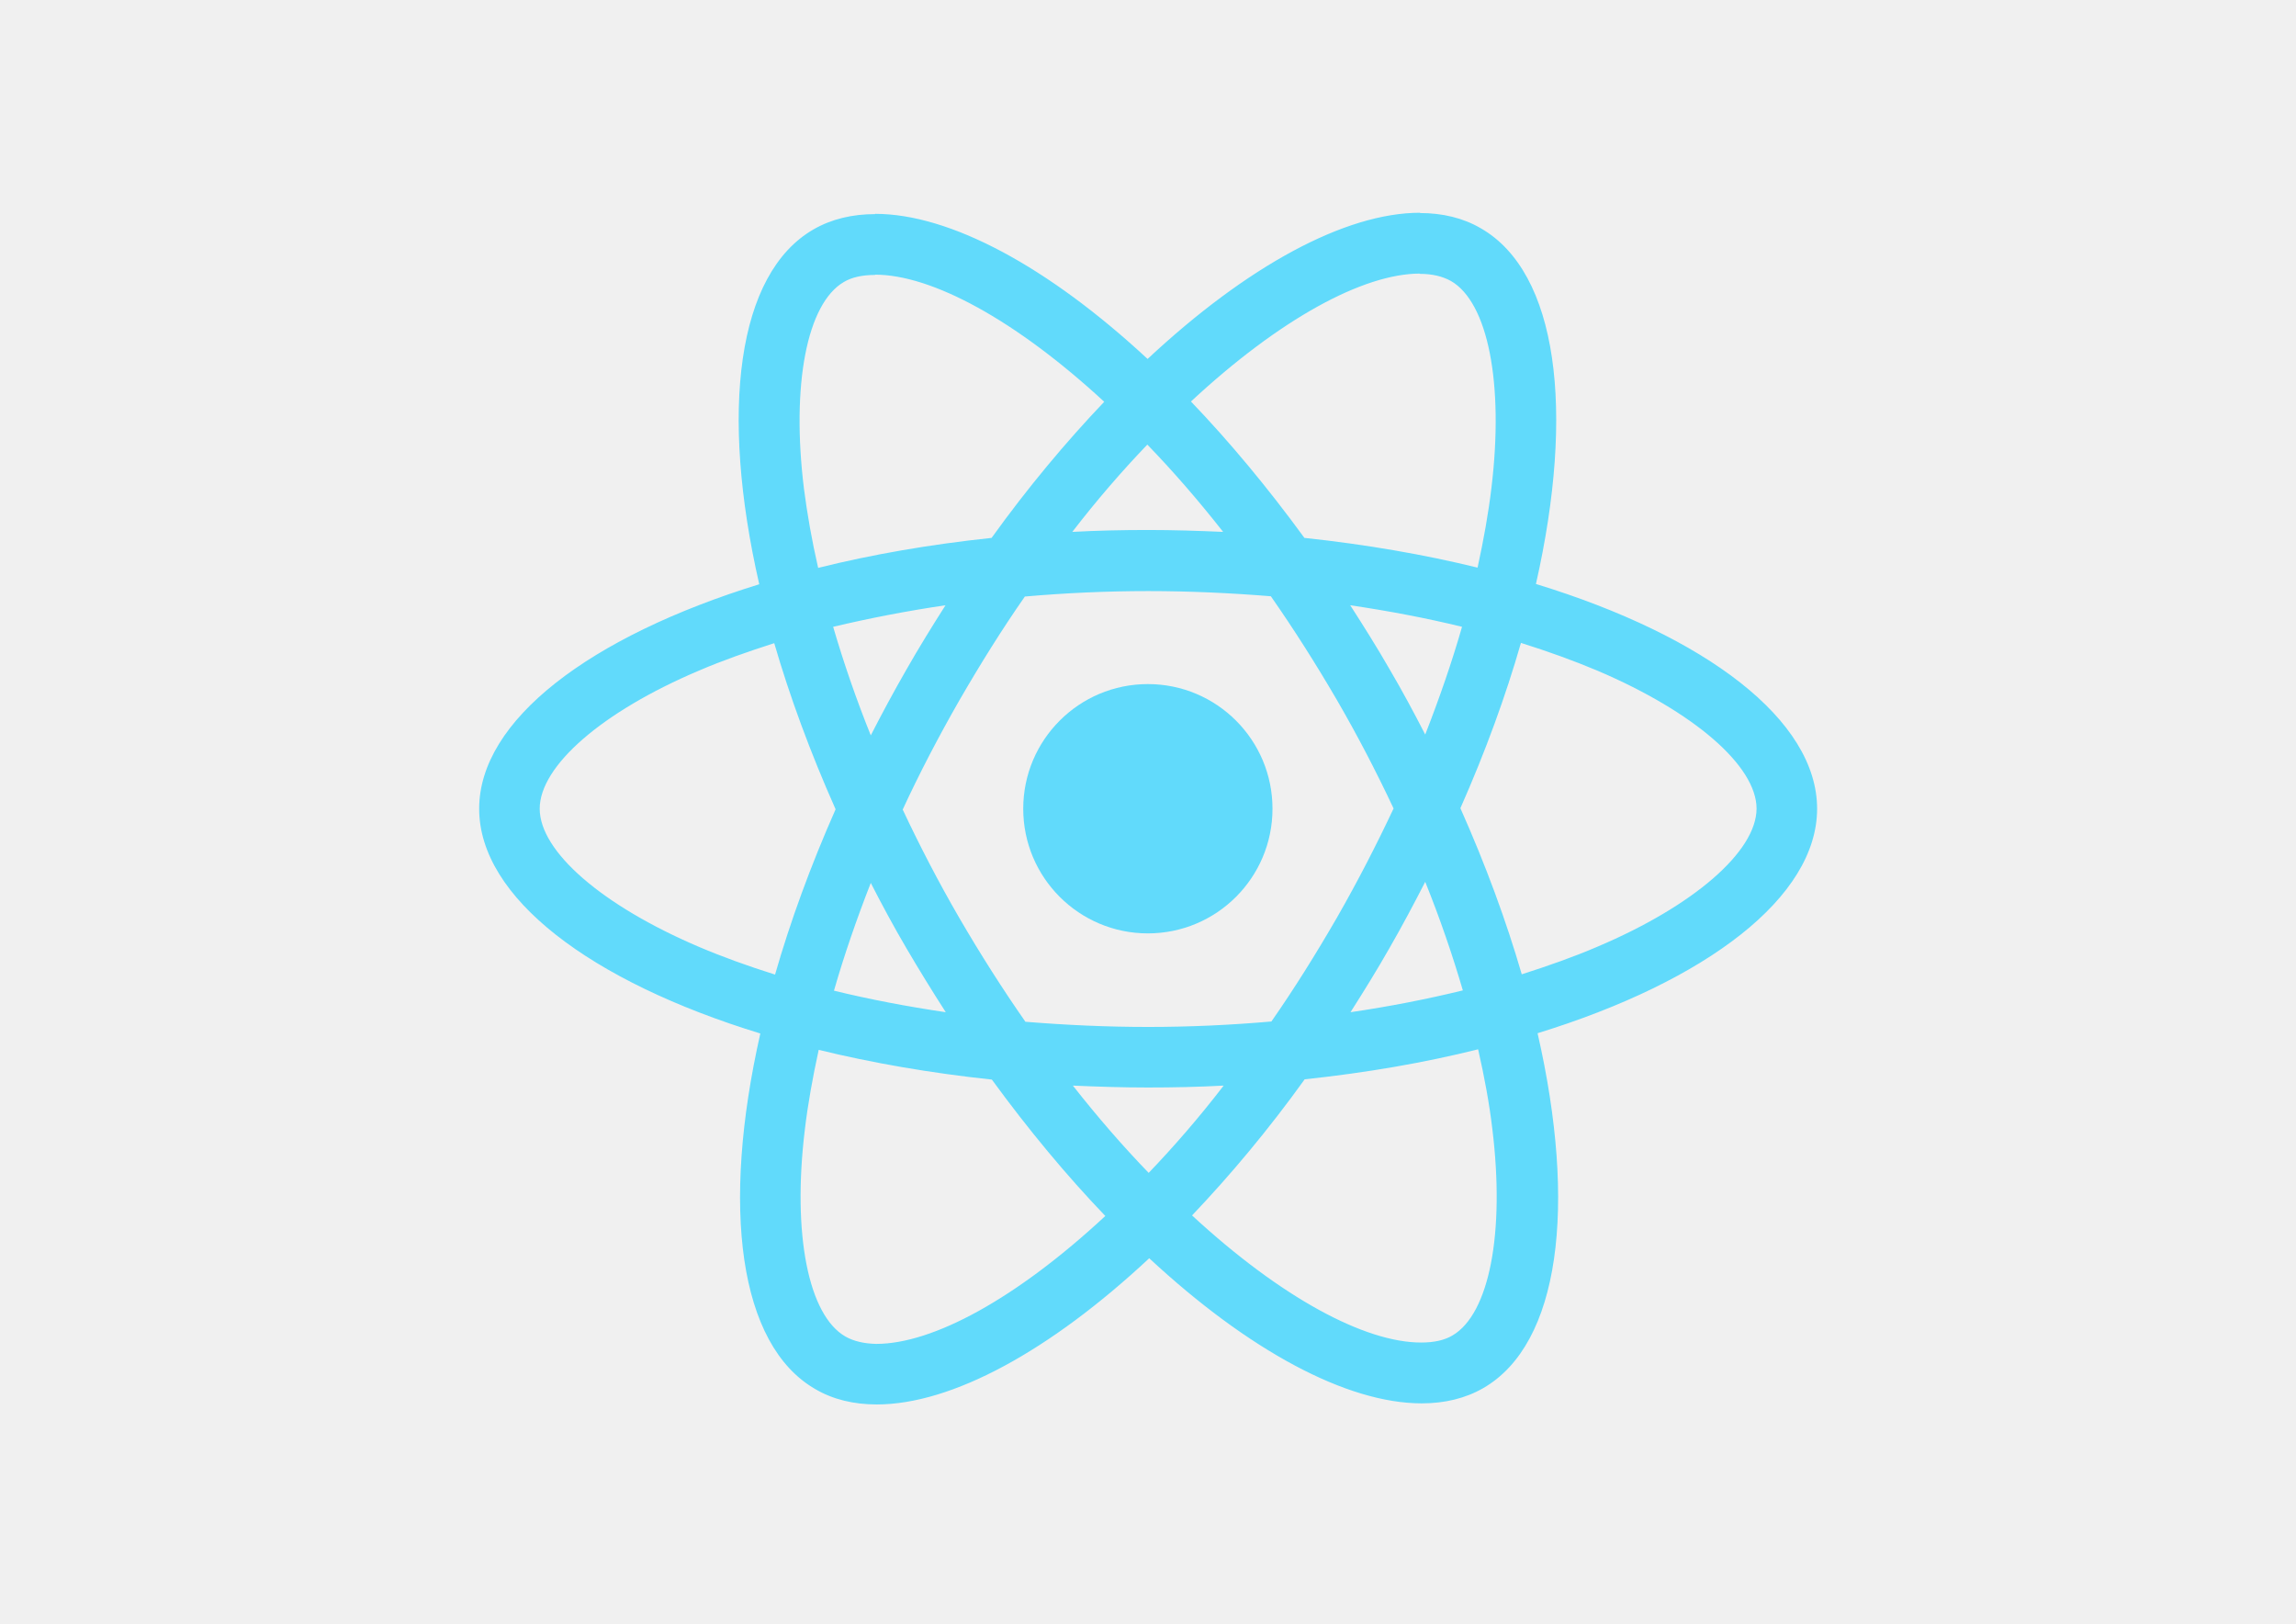
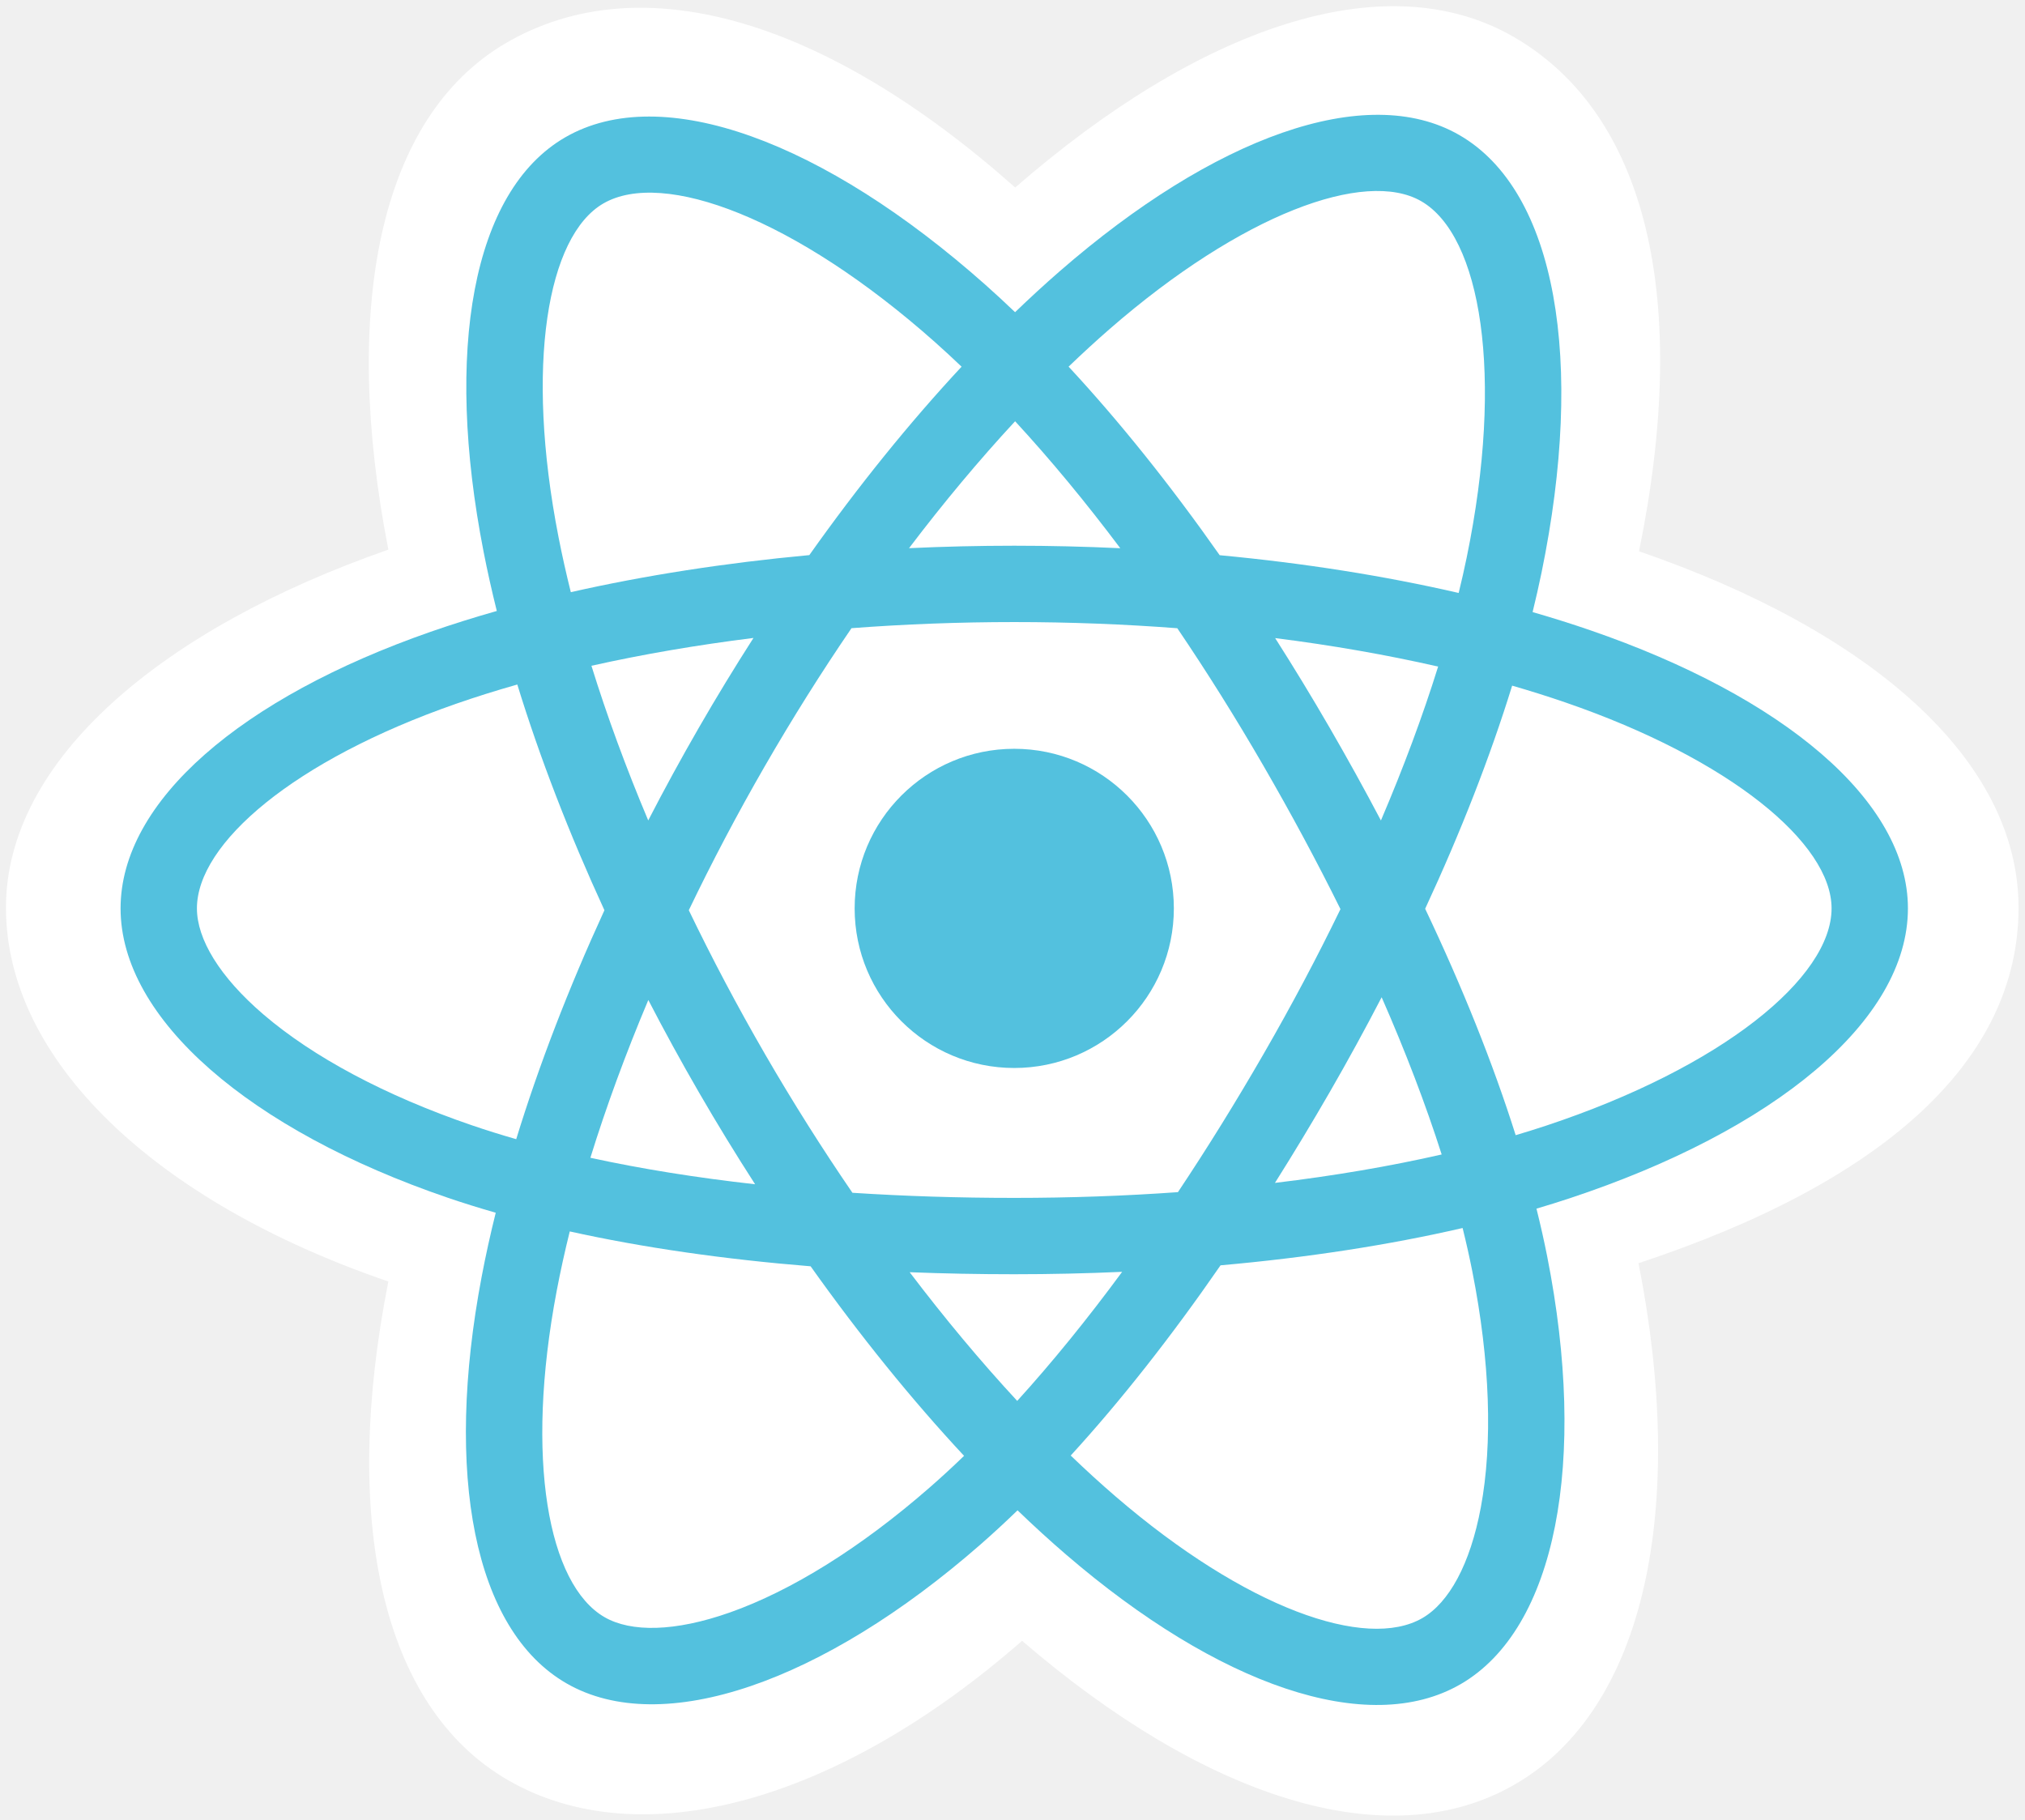
- <svg xmlns="http://www.w3.org/2000/svg" version="1.1" id="Layer_2_1_" x="0px" y="0px" viewBox="0 0 841.9 595.3" enable-background="new 0 0 841.9 595.3" xml:space="preserve">
-   <g>
-     <path fill="#61DAFB" d="M666.3,296.5c0-32.5-40.7-63.3-103.1-82.4c14.4-63.6,8-114.2-20.2-130.4c-6.5-3.8-14.1-5.6-22.4-5.6v22.3   c4.6,0,8.3,0.9,11.4,2.6c13.6,7.8,19.5,37.5,14.9,75.7c-1.1,9.4-2.9,19.3-5.1,29.4c-19.6-4.8-41-8.5-63.5-10.9   c-13.5-18.5-27.5-35.3-41.6-50c32.6-30.3,63.2-46.9,84-46.9l0-22.3c0,0,0,0,0,0c-27.5,0-63.5,19.6-99.9,53.6   c-36.4-33.8-72.4-53.2-99.9-53.2v22.3c20.7,0,51.4,16.5,84,46.6c-14,14.7-28,31.4-41.3,49.9c-22.6,2.4-44,6.1-63.6,11   c-2.3-10-4-19.7-5.2-29c-4.7-38.2,1.1-67.9,14.6-75.8c3-1.8,6.9-2.6,11.5-2.6l0-22.3c0,0,0,0,0,0c-8.4,0-16,1.8-22.6,5.6   c-28.1,16.2-34.4,66.7-19.9,130.1c-62.2,19.2-102.7,49.9-102.7,82.3c0,32.5,40.7,63.3,103.1,82.4c-14.4,63.6-8,114.2,20.2,130.4   c6.5,3.8,14.1,5.6,22.5,5.6c27.5,0,63.5-19.6,99.9-53.6c36.4,33.8,72.4,53.2,99.9,53.2c8.4,0,16-1.8,22.6-5.6   c28.1-16.2,34.4-66.7,19.9-130.1C625.8,359.7,666.3,328.9,666.3,296.5z M536.1,229.8c-3.7,12.9-8.3,26.2-13.5,39.5   c-4.1-8-8.4-16-13.1-24c-4.6-8-9.5-15.8-14.4-23.4C509.3,224,523,226.6,536.1,229.8z M490.3,336.3c-7.8,13.5-15.8,26.3-24.1,38.2   c-14.9,1.3-30,2-45.2,2c-15.1,0-30.2-0.7-45-1.9c-8.3-11.9-16.4-24.6-24.2-38c-7.6-13.1-14.5-26.4-20.8-39.8   c6.2-13.4,13.2-26.8,20.7-39.9c7.8-13.5,15.8-26.3,24.1-38.2c14.9-1.3,30-2,45.2-2c15.1,0,30.2,0.7,45,1.9   c8.3,11.9,16.4,24.6,24.2,38c7.6,13.1,14.5,26.4,20.8,39.8C504.7,309.8,497.8,323.2,490.3,336.3z M522.6,323.3   c5.4,13.4,10,26.8,13.8,39.8c-13.1,3.2-26.9,5.9-41.2,8c4.9-7.7,9.8-15.6,14.4-23.7C514.2,339.4,518.5,331.3,522.6,323.3z    M421.2,430c-9.3-9.6-18.6-20.3-27.8-32c9,0.4,18.2,0.7,27.5,0.7c9.4,0,18.7-0.2,27.8-0.7C439.7,409.7,430.4,420.4,421.2,430z    M346.8,371.1c-14.2-2.1-27.9-4.7-41-7.9c3.7-12.9,8.3-26.2,13.5-39.5c4.1,8,8.4,16,13.1,24C337.1,355.7,341.9,363.5,346.8,371.1z    M420.7,163c9.3,9.6,18.6,20.3,27.8,32c-9-0.4-18.2-0.7-27.5-0.7c-9.4,0-18.7,0.2-27.8,0.7C402.2,183.3,411.5,172.6,420.7,163z    M346.7,221.9c-4.9,7.7-9.8,15.6-14.4,23.7c-4.6,8-8.9,16-13,24c-5.4-13.4-10-26.8-13.8-39.8C318.6,226.7,332.4,224,346.7,221.9z    M256.2,347.1c-35.4-15.1-58.3-34.9-58.3-50.6c0-15.7,22.9-35.6,58.3-50.6c8.6-3.7,18-7,27.7-10.1c5.7,19.6,13.2,40,22.5,60.9   c-9.2,20.8-16.6,41.1-22.2,60.6C274.3,354.2,264.9,350.8,256.2,347.1z M310,490c-13.6-7.8-19.5-37.5-14.9-75.7   c1.1-9.4,2.9-19.3,5.1-29.4c19.6,4.8,41,8.5,63.5,10.9c13.5,18.5,27.5,35.3,41.6,50c-32.6,30.3-63.2,46.9-84,46.9   C316.8,492.6,313,491.7,310,490z M547.2,413.8c4.7,38.2-1.1,67.9-14.6,75.8c-3,1.8-6.9,2.6-11.5,2.6c-20.7,0-51.4-16.5-84-46.6   c14-14.7,28-31.4,41.3-49.9c22.6-2.4,44-6.1,63.6-11C544.3,394.8,546.1,404.5,547.2,413.8z M585.7,347.1c-8.6,3.7-18,7-27.7,10.1   c-5.7-19.6-13.2-40-22.5-60.9c9.2-20.8,16.6-41.1,22.2-60.6c9.9,3.1,19.3,6.5,28.1,10.2c35.4,15.1,58.3,34.9,58.3,50.6   C644,312.2,621.1,332.1,585.7,347.1z" />
-     <polygon fill="#61DAFB" points="320.8,78.4 320.8,78.4 320.8,78.4  " />
-     <circle fill="#61DAFB" cx="420.9" cy="296.5" r="45.7" />
-     <polygon fill="#61DAFB" points="520.5,78.1 520.5,78.1 520.5,78.1  " />
-   </g>
+ <svg xmlns="http://www.w3.org/2000/svg" width="256px" height="230px" viewBox="0 0 256 230" version="1.1" preserveAspectRatio="xMidYMid">
+   <path d="M0.754,114.75 C0.754,133.965 19.517,151.902 49.097,162.013 C43.19,191.75 48.039,215.719 64.233,225.058 C80.878,234.657 105.676,228.013 129.213,207.439 C152.156,227.182 175.344,234.952 191.523,225.586 C208.152,215.959 213.21,190.365 207.14,159.699 C237.95,149.513 255.184,134.218 255.184,114.75 C255.184,95.981 236.387,79.744 207.205,69.698 C213.74,37.765 208.203,14.378 191.338,4.653 C175.079,-4.723 151.622,3.449 128.342,23.709 C104.123,2.205 80.897,-4.361 64.049,5.392 C47.806,14.795 43.171,39.199 49.097,69.487 C20.515,79.452 0.754,96.057 0.754,114.75 Z" fill="#FFFFFF" />
+   <path d="M201.025,79.674 C198.681,78.867 196.252,78.104 193.751,77.382 C194.162,75.704 194.539,74.049 194.875,72.421 C200.381,45.693 196.781,24.162 184.487,17.073 C172.7,10.275 153.422,17.363 133.952,34.306 C132.08,35.936 130.202,37.661 128.326,39.469 C127.075,38.273 125.827,37.117 124.582,36.011 C104.177,17.893 83.724,10.259 71.443,17.368 C59.667,24.185 56.179,44.427 61.136,69.757 C61.614,72.204 62.174,74.702 62.806,77.242 C59.912,78.064 57.117,78.94 54.443,79.872 C30.521,88.212 15.243,101.284 15.243,114.842 C15.243,128.846 31.644,142.891 56.561,151.408 C58.527,152.08 60.568,152.716 62.67,153.319 C61.988,156.066 61.394,158.759 60.896,161.385 C56.17,186.275 59.861,206.038 71.606,212.813 C83.737,219.808 104.097,212.618 123.923,195.288 C125.49,193.918 127.062,192.465 128.638,190.942 C130.68,192.909 132.719,194.77 134.746,196.515 C153.95,213.04 172.916,219.713 184.651,212.92 C196.77,205.904 200.709,184.673 195.595,158.842 C195.205,156.869 194.75,154.854 194.24,152.803 C195.67,152.38 197.073,151.944 198.442,151.49 C224.346,142.908 241.199,129.033 241.199,114.842 C241.199,101.235 225.429,88.075 201.025,79.674 L201.025,79.674 L201.025,79.674 Z" fill="#53C1DE" />
+   <path d="M195.406,142.328 C194.171,142.737 192.903,143.132 191.611,143.515 C188.751,134.462 184.892,124.835 180.169,114.89 C184.676,105.18 188.386,95.677 191.166,86.682 C193.477,87.351 195.721,88.057 197.883,88.801 C218.792,95.999 231.547,106.642 231.547,114.842 C231.547,123.577 217.772,134.917 195.406,142.328 L195.406,142.328 L195.406,142.328 Z M186.126,160.717 C188.387,172.139 188.71,182.466 187.212,190.539 C185.866,197.793 183.16,202.629 179.814,204.566 C172.693,208.688 157.465,203.33 141.042,189.198 C139.159,187.578 137.263,185.848 135.36,184.017 C141.727,177.054 148.09,168.959 154.301,159.968 C165.224,158.999 175.544,157.414 184.903,155.251 C185.364,157.11 185.773,158.934 186.126,160.717 L186.126,160.717 L186.126,160.717 Z M92.277,203.854 C85.319,206.311 79.778,206.381 76.429,204.45 C69.301,200.339 66.338,184.471 70.38,163.185 C70.843,160.747 71.394,158.243 72.029,155.683 C81.285,157.73 91.53,159.203 102.479,160.091 C108.731,168.888 115.278,176.974 121.876,184.055 C120.435,185.446 118.999,186.771 117.571,188.019 C108.804,195.683 100.019,201.119 92.277,203.854 L92.277,203.854 L92.277,203.854 Z M59.683,142.274 C48.665,138.508 39.566,133.614 33.329,128.273 C27.725,123.474 24.895,118.709 24.895,114.842 C24.895,106.615 37.162,96.12 57.621,88.987 C60.103,88.122 62.702,87.306 65.398,86.54 C68.226,95.737 71.935,105.353 76.411,115.077 C71.877,124.946 68.115,134.715 65.26,144.02 C63.338,143.468 61.475,142.886 59.683,142.274 L59.683,142.274 L59.683,142.274 Z M70.609,67.903 C66.362,46.201 69.182,29.83 76.279,25.722 C83.838,21.346 100.554,27.586 118.172,43.229 C119.298,44.229 120.429,45.276 121.563,46.358 C114.998,53.408 108.511,61.433 102.314,70.179 C91.687,71.164 81.515,72.746 72.162,74.865 C71.574,72.499 71.053,70.175 70.609,67.903 L70.609,67.903 L70.609,67.903 Z M168.076,91.971 C165.84,88.109 163.545,84.338 161.205,80.67 C168.414,81.582 175.322,82.792 181.808,84.272 C179.861,90.513 177.434,97.039 174.576,103.729 C172.527,99.838 170.359,95.914 168.076,91.971 L168.076,91.971 L168.076,91.971 Z M128.329,53.257 C132.781,58.08 137.24,63.466 141.626,69.309 C137.206,69.1 132.732,68.992 128.221,68.992 C123.753,68.992 119.312,69.098 114.92,69.303 C119.31,63.514 123.807,58.136 128.329,53.257 L128.329,53.257 L128.329,53.257 Z M88.327,92.037 C86.094,95.91 83.966,99.812 81.949,103.722 C79.138,97.055 76.733,90.5 74.769,84.17 C81.216,82.727 88.091,81.548 95.254,80.653 C92.881,84.355 90.567,88.153 88.327,92.037 L88.327,92.037 L88.327,92.037 Z M95.46,149.72 C88.059,148.894 81.081,147.775 74.636,146.372 C76.631,139.93 79.089,133.234 81.96,126.424 C83.982,130.331 86.119,134.234 88.366,138.116 L88.366,138.116 C90.655,142.07 93.026,145.943 95.46,149.72 L95.46,149.72 L95.46,149.72 Z M128.596,177.109 C124.021,172.172 119.458,166.712 115.001,160.839 C119.327,161.009 123.738,161.095 128.221,161.095 C132.827,161.095 137.38,160.992 141.861,160.792 C137.461,166.771 133.018,172.24 128.596,177.109 L128.596,177.109 L128.596,177.109 Z M174.668,126.077 C177.689,132.961 180.234,139.621 182.256,145.954 C175.704,147.449 168.631,148.653 161.178,149.547 C163.524,145.83 165.839,141.995 168.115,138.049 C170.416,134.058 172.602,130.06 174.668,126.077 L174.668,126.077 L174.668,126.077 Z M159.753,133.227 C156.221,139.351 152.595,145.198 148.914,150.716 C142.209,151.196 135.281,151.443 128.221,151.443 C121.19,151.443 114.35,151.224 107.763,150.797 C103.934,145.206 100.229,139.342 96.719,133.28 L96.72,133.28 C93.219,127.234 89.998,121.137 87.079,115.074 C89.997,108.997 93.21,102.893 96.69,96.858 L96.69,96.86 C100.179,90.809 103.852,84.973 107.646,79.418 C114.366,78.91 121.257,78.644 128.221,78.644 L128.221,78.644 C135.217,78.644 142.116,78.912 148.834,79.424 C152.571,84.939 156.218,90.756 159.721,96.807 C163.264,102.927 166.519,108.99 169.462,114.937 C166.528,120.986 163.281,127.11 159.753,133.227 L159.753,133.227 L159.753,133.227 Z M179.666,25.435 C187.232,29.799 190.175,47.396 185.421,70.473 C185.118,71.945 184.776,73.445 184.405,74.965 C175.031,72.802 164.851,71.192 154.193,70.192 C147.984,61.351 141.551,53.313 135.092,46.354 C136.829,44.684 138.563,43.091 140.289,41.588 C156.971,27.07 172.562,21.339 179.666,25.435 L179.666,25.435 L179.666,25.435 Z" fill="#FFFFFF" />
+   <path d="M128.221,94.665 C139.365,94.665 148.398,103.699 148.398,114.842 C148.398,125.986 139.365,135.02 128.221,135.02 C117.078,135.02 108.044,125.986 108.044,114.842 C108.044,103.699 117.078,94.665 128.221,94.665" fill="#53C1DE" />
</svg>
